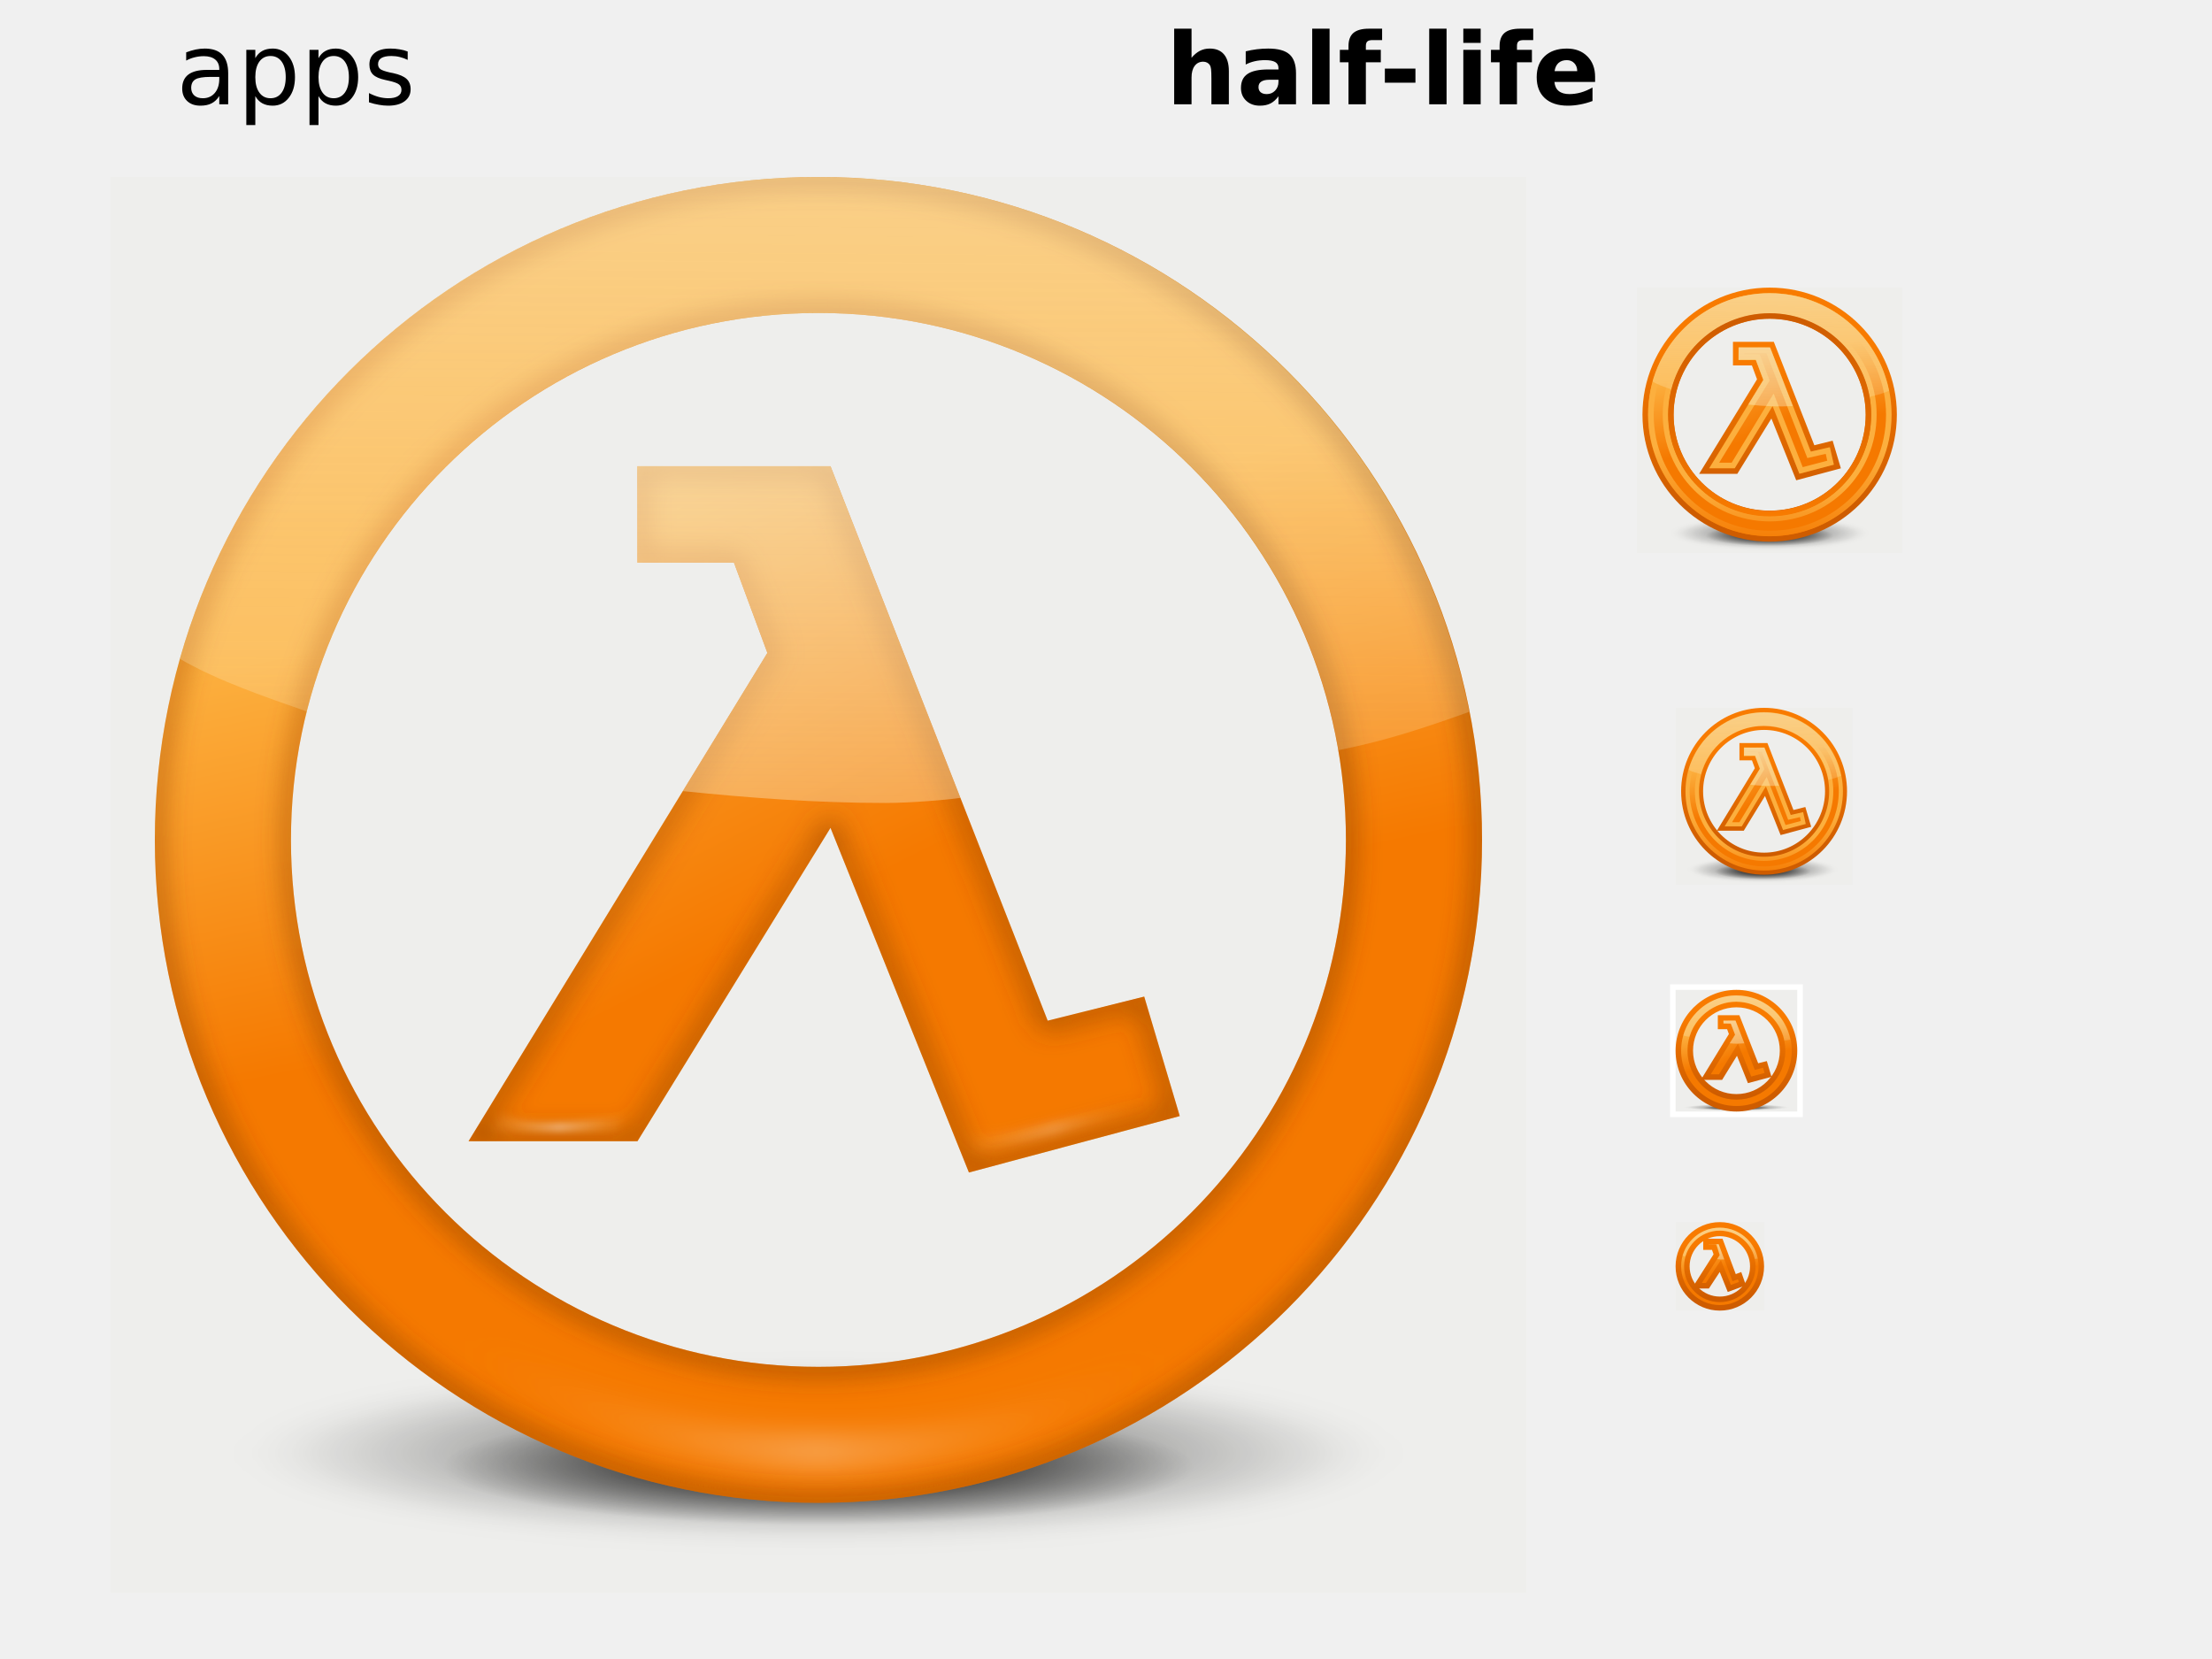
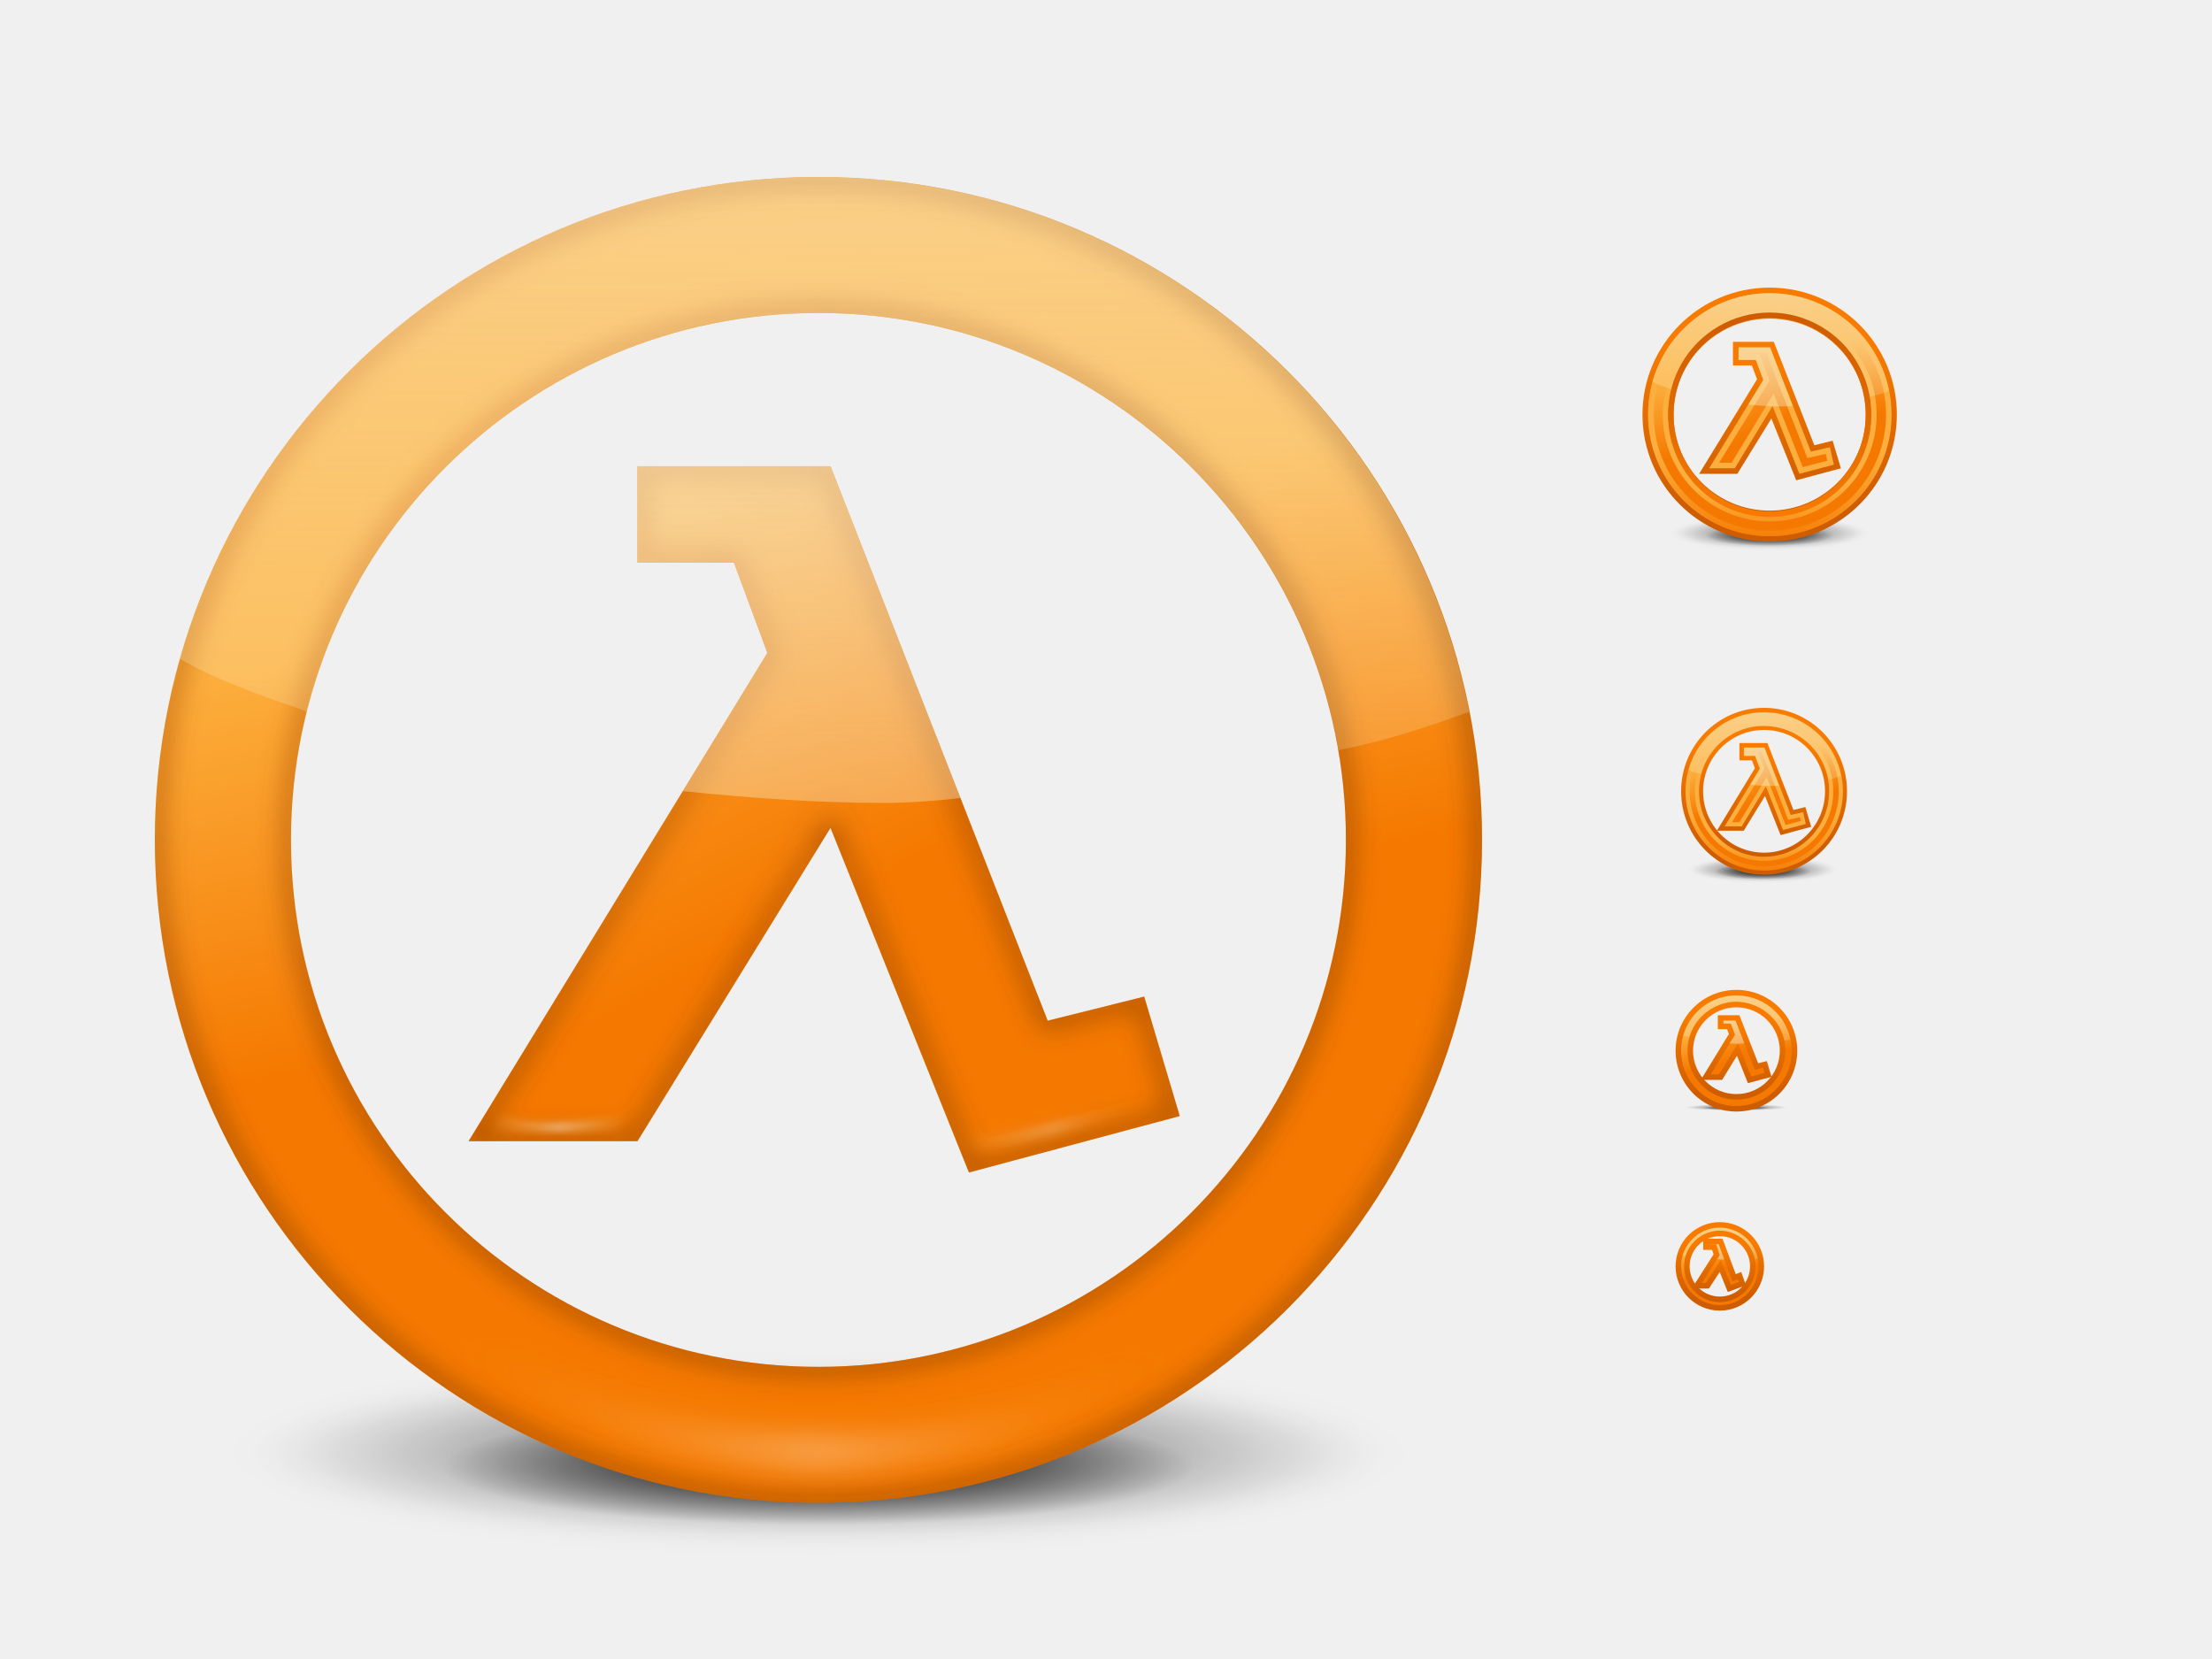
<svg xmlns="http://www.w3.org/2000/svg" xmlns:xlink="http://www.w3.org/1999/xlink" width="400" height="300" id="svg11300" version="1.0" style="display:inline;enable-background:new">
  <defs id="defs3">
    <linearGradient id="linearGradient6463">
      <stop id="stop6465" offset="0" style="stop-color:#fcaf3e;stop-opacity:0;" />
      <stop style="stop-color:#ffffff;stop-opacity:0.502;" offset="0.5" id="stop6467" />
      <stop id="stop6469" offset="1" style="stop-color:#fcaf3e;stop-opacity:0;" />
    </linearGradient>
    <linearGradient xlink:href="#linearGradient6786" id="linearGradient7013" gradientUnits="userSpaceOnUse" x1="21.33" y1="29.137" x2="21.096" y2="47.437" />
    <linearGradient id="linearGradient6786">
      <stop style="stop-color:#fcaf3e;stop-opacity:1;" offset="0" id="stop6788" />
      <stop style="stop-color:#f57900;stop-opacity:1;" offset="1" id="stop6790" />
    </linearGradient>
    <linearGradient id="linearGradient5666">
      <stop style="stop-color:#f57900;stop-opacity:1;" offset="0" id="stop5668" />
      <stop style="stop-color:#fcaf3e;stop-opacity:1;" offset="1" id="stop5670" />
    </linearGradient>
    <linearGradient id="linearGradient5503">
      <stop style="stop-color:#f87b00;stop-opacity:1;" offset="0" id="stop5505" />
      <stop id="stop5656" offset="0.5" style="stop-color:#e16a00;stop-opacity:1;" />
      <stop style="stop-color:#ce5c00;stop-opacity:1;" offset="1" id="stop5507" />
    </linearGradient>
    <linearGradient id="linearGradient5453">
      <stop style="stop-color:#eeeeec;stop-opacity:1;" offset="0" id="stop5455" />
      <stop style="stop-color:#ffffdb;stop-opacity:0;" offset="1" id="stop5457" />
    </linearGradient>
    <linearGradient xlink:href="#linearGradient6786" id="linearGradient4041" gradientUnits="userSpaceOnUse" x1="23.228" y1="35.579" x2="23.431" y2="49.132" />
    <linearGradient id="linearGradient4735">
      <stop style="stop-color:#ce5c00;stop-opacity:1;" offset="0" id="stop4737" />
      <stop style="stop-color:#853c00;stop-opacity:1;" offset="1" id="stop4739" />
    </linearGradient>
    <linearGradient id="linearGradient4044">
      <stop id="stop4046" offset="0" style="stop-color:#000000;stop-opacity:1;" />
      <stop id="stop4048" offset="1" style="stop-color:#000000;stop-opacity:0;" />
    </linearGradient>
    <filter color-interpolation-filters="sRGB" id="filter34615-9" x="-0.051" width="1.101" y="-0.137" height="1.273">
      <feGaussianBlur stdDeviation="0.852" id="feGaussianBlur34617-7" />
    </filter>
    <filter id="filter6092">
      <feGaussianBlur stdDeviation="2.499" id="feGaussianBlur6094" />
    </filter>
    <filter id="filter6096">
      <feGaussianBlur stdDeviation="2.339" id="feGaussianBlur6098" />
    </filter>
    <clipPath clipPathUnits="userSpaceOnUse" id="clipPath6164">
      <path style="fill:#000000;fill-opacity:1;stroke:none;display:inline;enable-background:new" d="m -543,31.117 c -64.617,0 -117,52.33 -117,116.883 0,64.552 52.383,116.883 117,116.883 64.617,0 117,-52.33 117,-116.883 0,-64.553 -52.383,-116.883 -117,-116.883 z m 0,23.976 c 51.362,0 93,41.596 93,92.907 0,51.311 -41.638,92.907 -93,92.907 -51.362,0 -93,-41.596 -93,-92.907 0,-51.311 41.638,-92.907 93,-92.907 z" id="path6166" />
    </clipPath>
    <clipPath clipPathUnits="userSpaceOnUse" id="clipPath6168">
      <path style="fill:#000000;fill-opacity:1;stroke:none;display:inline;enable-background:new" d="m -574.909,82.121 0,17.001 17.018,0 5.891,15.911 -52.691,86.095 29.782,0 34.036,-55.254 24.406,60.766 37.169,-9.949 -6.266,-21.065 -17.018,4.25 -38.291,-97.756 z" id="path6170" />
    </clipPath>
    <filter color-interpolation-filters="sRGB" id="filter4615-6-8" x="-0.068" width="1.135" y="-0.532" height="2.065">
      <feGaussianBlur stdDeviation="0.693" id="feGaussianBlur4617-0-7" />
    </filter>
    <filter color-interpolation-filters="sRGB" id="filter4633-2-9" x="-0.075" width="1.151" y="-0.294" height="1.588">
      <feGaussianBlur stdDeviation="1.026" id="feGaussianBlur4635-0-0" />
    </filter>
    <filter id="filter6602" x="-0.039" width="1.078" y="-0.13" height="1.261">
      <feGaussianBlur stdDeviation="2.78" id="feGaussianBlur6604" />
    </filter>
    <filter color-interpolation-filters="sRGB" id="filter34615-9-6" x="-0.051" width="1.101" y="-0.137" height="1.273">
      <feGaussianBlur stdDeviation="0.852" id="feGaussianBlur34617-7-40" />
    </filter>
    <filter color-interpolation-filters="sRGB" id="filter34615-9-6-3" x="-0.051" width="1.101" y="-0.137" height="1.273">
      <feGaussianBlur stdDeviation="0.852" id="feGaussianBlur34617-7-40-8" />
    </filter>
    <filter color-interpolation-filters="sRGB" id="filter34615-9-6-1" x="-0.051" width="1.101" y="-0.137" height="1.273">
      <feGaussianBlur stdDeviation="0.852" id="feGaussianBlur34617-7-40-1" />
    </filter>
    <radialGradient xlink:href="#linearGradient4044" id="radialGradient6801" gradientUnits="userSpaceOnUse" gradientTransform="matrix(1.64137,0,0,0.607307,0.0395667,0.0619518)" cx="15.116" cy="63.965" fx="15.116" fy="63.965" r="12.289" />
    <radialGradient xlink:href="#linearGradient4044" id="radialGradient6803" gradientUnits="userSpaceOnUse" gradientTransform="scale(1.64399,0.608276)" cx="15.116" cy="63.965" fx="15.116" fy="63.965" r="12.289" />
    <linearGradient xlink:href="#linearGradient5453" id="linearGradient6831" gradientUnits="userSpaceOnUse" gradientTransform="matrix(0.5272764,0,0,0.5305279,301.8636,126.3779)" x1="33.633" y1="-15.586" x2="33.231" y2="53.867" />
    <linearGradient xlink:href="#linearGradient5666" id="linearGradient6835" gradientUnits="userSpaceOnUse" gradientTransform="matrix(0.5272764,0,0,0.5305279,301.8636,-397.9758)" x1="31.127" y1="1023.346" x2="22.206" y2="1005.756" />
    <linearGradient xlink:href="#linearGradient5503" id="linearGradient6837" gradientUnits="userSpaceOnUse" gradientTransform="matrix(0.5272764,0,0,0.5305279,301.8636,-397.9758)" x1="32.375" y1="1009.362" x2="32.317" y2="1038.22" />
    <linearGradient xlink:href="#linearGradient5453" id="linearGradient6840" gradientUnits="userSpaceOnUse" gradientTransform="matrix(0.5172666,0,0,0.5165692,302.154,126.7661)" x1="33.012" y1="-45.645" x2="32.339" y2="44.432" />
    <linearGradient xlink:href="#linearGradient5666" id="linearGradient6845" gradientUnits="userSpaceOnUse" gradientTransform="matrix(0.5272764,0,0,0.5305279,301.8636,-397.9758)" x1="42.802" y1="1022.818" x2="39.296" y2="1006.106" />
    <linearGradient xlink:href="#linearGradient5503" id="linearGradient6847" gradientUnits="userSpaceOnUse" gradientTransform="matrix(0.5272764,0,0,0.5305279,301.8636,-397.9758)" x1="32.401" y1="1004.866" x2="32.545" y2="1040.653" />
    <linearGradient xlink:href="#linearGradient5453" id="linearGradient6851" gradientUnits="userSpaceOnUse" gradientTransform="matrix(0.3362226,0,0,0.3643624,303.0325,178.4909)" x1="33.633" y1="-15.586" x2="33.231" y2="53.867" />
    <linearGradient xlink:href="#linearGradient5666" id="linearGradient6854" gradientUnits="userSpaceOnUse" gradientTransform="matrix(0.3818182,0,0,0.3818173,301.5909,-199.4011)" x1="31.127" y1="1023.346" x2="22.206" y2="1005.756" />
    <linearGradient xlink:href="#linearGradient5503" id="linearGradient6856" gradientUnits="userSpaceOnUse" gradientTransform="matrix(0.3818182,0,0,0.3818173,301.5909,-199.4011)" x1="32.375" y1="1009.362" x2="32.317" y2="1038.22" />
    <linearGradient xlink:href="#linearGradient5453" id="linearGradient6859" gradientUnits="userSpaceOnUse" gradientTransform="matrix(0.3634398,0,0,0.3601492,302.1435,178.5725)" x1="33.012" y1="-45.645" x2="32.339" y2="44.432" />
    <linearGradient xlink:href="#linearGradient5666" id="linearGradient6862" gradientUnits="userSpaceOnUse" gradientTransform="matrix(0.3818182,0,0,0.3818173,301.5909,-199.4011)" x1="42.802" y1="1022.818" x2="39.296" y2="1006.106" />
    <linearGradient xlink:href="#linearGradient5503" id="linearGradient6864" gradientUnits="userSpaceOnUse" gradientTransform="matrix(0.3818182,0,0,0.3818173,301.5909,-199.4011)" x1="32.401" y1="1004.866" x2="32.545" y2="1040.653" />
    <radialGradient xlink:href="#linearGradient4044" id="radialGradient6904" gradientUnits="userSpaceOnUse" gradientTransform="scale(1.64399,0.608276)" cx="15.116" cy="63.965" fx="15.116" fy="63.965" r="12.289" />
    <radialGradient xlink:href="#linearGradient4044" id="radialGradient6906" gradientUnits="userSpaceOnUse" gradientTransform="matrix(1.64137,0,0,0.607307,0.0395667,0.0619518)" cx="15.116" cy="63.965" fx="15.116" fy="63.965" r="12.289" />
    <linearGradient xlink:href="#linearGradient5453" id="linearGradient4432" gradientUnits="userSpaceOnUse" gradientTransform="matrix(0.24016,0,0,0.26026,303.1966,220.7182)" x1="33.633" y1="-15.586" x2="33.231" y2="53.867" />
    <linearGradient xlink:href="#linearGradient5666" id="linearGradient4435" gradientUnits="userSpaceOnUse" gradientTransform="matrix(0.2727285,0,0,0.2727278,302.1364,-49.14476)" x1="31.127" y1="1023.346" x2="22.206" y2="1005.756" />
    <linearGradient xlink:href="#linearGradient5503" id="linearGradient4437" gradientUnits="userSpaceOnUse" gradientTransform="matrix(0.2727285,0,0,0.2727278,302.1364,-49.14476)" x1="32.375" y1="1009.362" x2="32.317" y2="1038.22" />
    <linearGradient xlink:href="#linearGradient5453" id="linearGradient4440" gradientUnits="userSpaceOnUse" gradientTransform="matrix(0.259601,0,0,0.2572505,302.5311,220.8375)" x1="33.012" y1="-45.645" x2="32.339" y2="44.432" />
    <linearGradient xlink:href="#linearGradient5666" id="linearGradient4443" gradientUnits="userSpaceOnUse" gradientTransform="matrix(0.2727285,0,0,0.2727278,302.1364,-49.14476)" x1="42.802" y1="1022.818" x2="39.296" y2="1006.106" />
    <linearGradient xlink:href="#linearGradient5503" id="linearGradient4445" gradientUnits="userSpaceOnUse" gradientTransform="matrix(0.2727285,0,0,0.2727278,302.1364,-49.14476)" x1="32.401" y1="1004.866" x2="32.545" y2="1040.653" />
    <radialGradient xlink:href="#linearGradient4044" id="radialGradient4172" gradientUnits="userSpaceOnUse" gradientTransform="matrix(1.64137,0,0,0.607307,0.0395667,0.0619518)" cx="15.116" cy="63.965" fx="15.116" fy="63.965" r="12.289" />
    <radialGradient xlink:href="#linearGradient4044" id="radialGradient4174" gradientUnits="userSpaceOnUse" gradientTransform="scale(1.64399,0.608276)" cx="15.116" cy="63.965" fx="15.116" fy="63.965" r="12.289" />
    <linearGradient xlink:href="#linearGradient5666" id="linearGradient4176" gradientUnits="userSpaceOnUse" gradientTransform="matrix(4.363636,0,0,4.359256,6.181819,-4292.952)" x1="42.802" y1="1022.818" x2="39.296" y2="1006.106" />
    <linearGradient xlink:href="#linearGradient5666" id="linearGradient4178" gradientUnits="userSpaceOnUse" gradientTransform="matrix(4.363636,0,0,4.359256,6.181819,-4292.952)" x1="31.127" y1="1023.346" x2="22.206" y2="1005.756" />
    <radialGradient xlink:href="#linearGradient4735" id="radialGradient4180" gradientUnits="userSpaceOnUse" gradientTransform="matrix(1.603001,0,0,0.9989967,373.7969,0.1484933)" cx="-615.286" cy="78.423" fx="-615.286" fy="78.423" r="117" />
    <radialGradient xlink:href="#linearGradient4735" id="radialGradient4182" gradientUnits="userSpaceOnUse" gradientTransform="matrix(1.503779,-6.0747764e-8,5.5692884e-8,1.378648,294.6979,-35.63268)" cx="-578.281" cy="97.744" fx="-578.281" fy="97.744" r="62.697" />
    <linearGradient xlink:href="#linearGradient5453" id="linearGradient4184" gradientUnits="userSpaceOnUse" x1="33.012" y1="-45.645" x2="32.339" y2="44.432" />
    <linearGradient xlink:href="#linearGradient5453" id="linearGradient4186" gradientUnits="userSpaceOnUse" gradientTransform="matrix(4.183391,0,0,4.215304,11.49816,16.63179)" x1="33.633" y1="-15.586" x2="33.231" y2="53.867" />
    <linearGradient xlink:href="#linearGradient6463" id="linearGradient4188" gradientUnits="userSpaceOnUse" gradientTransform="translate(18.75838,-6.210791)" x1="153.534" y1="207.136" x2="187.213" y2="207.136" />
    <linearGradient xlink:href="#linearGradient6463" id="linearGradient4190" gradientUnits="userSpaceOnUse" gradientTransform="translate(12.41647,-5.506134)" x1="75.772" y1="204.829" x2="102.824" y2="204.829" />
    <linearGradient xlink:href="#linearGradient6463" id="linearGradient4192" gradientUnits="userSpaceOnUse" gradientTransform="matrix(3.930586,0,0,3.92664,20.33897,30.20726)" x1="16.605" y1="56.007" x2="47.927" y2="56.007" />
    <radialGradient xlink:href="#linearGradient4044" id="radialGradient4207" gradientUnits="userSpaceOnUse" gradientTransform="matrix(1.64137,0,0,0.607307,0.0395667,0.0619518)" cx="15.116" cy="63.965" fx="15.116" fy="63.965" r="12.289" />
    <radialGradient xlink:href="#linearGradient4044" id="radialGradient4209" gradientUnits="userSpaceOnUse" gradientTransform="scale(1.64399,0.608276)" cx="15.116" cy="63.965" fx="15.116" fy="63.965" r="12.289" />
    <linearGradient xlink:href="#linearGradient5666" id="linearGradient4211" gradientUnits="userSpaceOnUse" gradientTransform="matrix(0.8,0,0,0.8000007,293.5,-741.3905)" x1="42.802" y1="1022.818" x2="39.296" y2="1006.106" />
    <linearGradient xlink:href="#linearGradient5503" id="linearGradient4213" gradientUnits="userSpaceOnUse" gradientTransform="matrix(0.8,0,0,0.8000007,293.5,-741.3905)" x1="32.401" y1="1004.866" x2="32.545" y2="1040.653" />
    <linearGradient xlink:href="#linearGradient6786" id="linearGradient4215" gradientUnits="userSpaceOnUse" x1="23.228" y1="35.579" x2="23.431" y2="49.132" />
    <linearGradient xlink:href="#linearGradient6786" id="linearGradient4217" gradientUnits="userSpaceOnUse" x1="21.33" y1="29.137" x2="21.096" y2="47.437" />
    <linearGradient xlink:href="#linearGradient5453" id="linearGradient4219" gradientUnits="userSpaceOnUse" gradientTransform="matrix(0.7848128,0,0,0.778952,293.9405,49.8854)" x1="33.012" y1="-45.645" x2="32.339" y2="44.432" />
    <linearGradient xlink:href="#linearGradient5503" id="linearGradient4221" gradientUnits="userSpaceOnUse" x1="30.618" y1="52.972" x2="30.067" y2="12.525" />
    <linearGradient xlink:href="#linearGradient5666" id="linearGradient4223" gradientUnits="userSpaceOnUse" gradientTransform="matrix(0.8,0,0,0.8000007,293.5,-741.3905)" x1="31.127" y1="1023.346" x2="22.206" y2="1005.756" />
    <linearGradient xlink:href="#linearGradient5503" id="linearGradient4225" gradientUnits="userSpaceOnUse" gradientTransform="matrix(0.8,0,0,0.8000007,293.5,-741.3905)" x1="32.375" y1="1009.362" x2="32.317" y2="1038.22" />
    <linearGradient xlink:href="#linearGradient5453" id="linearGradient4227" gradientUnits="userSpaceOnUse" gradientTransform="matrix(0.8,0,0,0.8000007,293.5,49.3)" x1="33.633" y1="-15.586" x2="33.231" y2="53.867" />
  </defs>
  <g style="display:inline" id="layer1">
-     <g id="layer2" style="display:inline">
+     <g id="layer2" style="display:none">
      <rect style="fill:#eeeeec;fill-opacity:1;fill-rule:nonzero;stroke:none;stroke-width:2;marker:none;visibility:visible;display:inline;overflow:visible;enable-background:accumulate" id="rect6284" width="48" height="48" x="296" y="52" />
      <rect y="128" x="303" height="32" width="32" id="rect6592" style="fill:#eeeeec;fill-opacity:1;fill-rule:nonzero;stroke:none;stroke-width:2;marker:none;visibility:visible;display:inline;overflow:visible;enable-background:accumulate" />
      <rect y="178" x="302" height="24" width="24" id="rect5028" style="fill:#ffffff;fill-opacity:1;fill-rule:nonzero;stroke:none;stroke-width:2;marker:none;visibility:visible;display:inline;overflow:visible;enable-background:accumulate" />
      <rect y="221" x="303" height="16" width="16" id="rect6833" style="fill:#eeeeec;fill-opacity:1;fill-rule:nonzero;stroke:none;stroke-width:2;marker:none;visibility:visible;display:inline;overflow:visible;enable-background:accumulate" />
      <rect style="fill:#eeeeec;fill-opacity:1;fill-rule:nonzero;stroke:none;stroke-width:2;marker:none;visibility:visible;display:inline;overflow:visible;enable-background:accumulate" id="rect6749" width="22" height="22" x="303" y="179" />
      <rect y="32" x="20" height="256" width="256" id="rect6282" style="fill:#eeeeec;fill-opacity:1;fill-rule:nonzero;stroke:none;stroke-width:2;marker:none;visibility:visible;display:inline;overflow:visible;enable-background:accumulate" />
      <text id="context" style="font-size:18px;font-style:normal;font-variant:normal;font-weight:normal;font-stretch:normal;fill:#000000;fill-opacity:1;stroke:none;display:inline;enable-background:new;font-family:DejaVu Sans;-inkscape-font-specification:DejaVu Sans" x="31.871" xml:space="preserve" y="18.86">
        <tspan id="tspan2716" x="31.871" y="18.86" style="font-style:normal;font-variant:normal;font-weight:normal;font-stretch:normal;font-family:DejaVu Sans;-inkscape-font-specification:DejaVu Sans">apps</tspan>
      </text>
      <text id="icon-name" style="font-size:18px;font-style:normal;font-variant:normal;font-weight:bold;font-stretch:normal;text-align:start;line-height:125%;writing-mode:lr-tb;text-anchor:start;fill:#000000;fill-opacity:1;stroke:none;display:inline;enable-background:new;font-family:DejaVu Sans;-inkscape-font-specification:DejaVu Sans Bold" x="210.813" xml:space="preserve" y="18.86">
        <tspan id="tspan3023" x="210.813" y="18.86" style="font-size:18px;font-style:normal;font-variant:normal;font-weight:bold;font-stretch:normal;font-family:DejaVu Sans;-inkscape-font-specification:DejaVu Sans Bold">half-life</tspan>
      </text>
    </g>
    <g id="layer4" style="display:inline">
      <g id="g6154" style="fill:#ffffff" transform="matrix(1.25,0,0,1.25,-78,-47.25)" />
      <g style="display:inline;enable-background:new" id="g4194" transform="matrix(1.022727,0,0,1.021277,-6.749789,-1.10638)">
        <g transform="matrix(0.1585175,0,0,0.1487325,232.3154,81.22168)" id="g6785">
-           <path style="opacity:0.869;fill:url(#radialGradient4207);fill-opacity:1;stroke:none" id="path9120-0" d="m 45.053,38.909 c 0,4.128 -9.045,7.475 -20.203,7.475 -11.158,0 -20.203,-3.347 -20.203,-7.475 0,-4.128 9.045,-7.475 20.203,-7.475 11.158,0 20.203,3.347 20.203,7.475 z" transform="matrix(3.532624,0,0,1.664689,462.2148,34.0899)" />
-           <path transform="matrix(5.245853,0,0,2.472012,419.6419,-0.1826002)" d="m 45.053,38.909 c 0,4.128 -9.045,7.475 -20.203,7.475 -11.158,0 -20.203,-3.347 -20.203,-7.475 0,-4.128 9.045,-7.475 20.203,-7.475 11.158,0 20.203,3.347 20.203,7.475 z" id="path9122-9" style="opacity:0.633;fill:url(#radialGradient4209);fill-opacity:1;stroke:none;filter:url(#filter34615-9-6)" />
+           <path style="opacity:0.869;fill:url(#radialGradient4207);fill-opacity:1;stroke:none" id="path9120-0" d="m 45.053,38.909 a 20.203,7.475 0 1 1 -40.406,0 20.203,7.475 0 1 1 40.406,0 z" transform="matrix(3.532624,0,0,1.664689,462.2148,34.0899)" />
+           <path transform="matrix(5.245853,0,0,2.472012,419.6419,-0.1826002)" d="m 45.053,38.909 a 20.203,7.475 0 1 1 -40.406,0 20.203,7.475 0 1 1 40.406,0 z" id="path9122-9" style="opacity:0.633;fill:url(#radialGradient4209);fill-opacity:1;stroke:none;filter:url(#filter34615-9-6)" />
        </g>
        <path id="path2998-91" d="m 319.5,52.5 c -12.15,0 -22,9.85 -22,22 0,12.15 9.85,22 22,22 12.15,0 22,-9.85 22,-22 0,-12.15 -9.85,-22 -22,-22 z m 0,4.513 c 9.658,0 17.487,7.829 17.487,17.487 0,9.658 -7.829,17.487 -17.487,17.487 -9.658,0 -17.487,-7.829 -17.487,-17.487 0,-9.658 7.829,-17.487 17.487,-17.487 z" style="fill:url(#linearGradient4211);fill-opacity:1;stroke:url(#linearGradient4213);stroke-width:0.978" />
-         <path transform="matrix(0.9943324,0,0,0.9943324,296.4814,51.6902)" d="m 41.677,22.939 c 0,10.23 -8.293,18.523 -18.523,18.523 -10.23,0 -18.523,-8.293 -18.523,-18.523 0,-10.23 8.293,-18.523 18.523,-18.523 10.23,0 18.523,8.293 18.523,18.523 z" id="path6766" style="fill:none;stroke:url(#linearGradient4215);stroke-width:0.984;stroke-linecap:round;stroke-linejoin:round;stroke-miterlimit:4;stroke-opacity:1;stroke-dasharray:none" />
-         <path transform="matrix(0.9881956,0,0,0.9881956,298.2944,51.6629)" d="m 42.776,23.131 c 0,11.753 -9.528,21.28 -21.28,21.28 -11.753,0 -21.28,-9.528 -21.28,-21.28 0,-11.753 9.528,-21.28 21.28,-21.28 11.753,0 21.28,9.528 21.28,21.28 z" id="path6768" style="fill:none;stroke:url(#linearGradient4217);stroke-width:0.99;stroke-linecap:round;stroke-linejoin:round;stroke-miterlimit:4;stroke-opacity:1;stroke-dasharray:none" />
+         <path transform="matrix(0.9943324,0,0,0.9943324,296.4814,51.6902)" d="m 41.677,22.939 a 18.523,18.523 0 1 1 -37.047,0 18.523,18.523 0 1 1 37.047,0 z" id="path6766" style="fill:none;stroke:url(#linearGradient4215);stroke-width:0.984;stroke-linecap:round;stroke-linejoin:round;stroke-miterlimit:4;stroke-opacity:1;stroke-dasharray:none" />
+         <path transform="matrix(0.9881956,0,0,0.9881956,298.2944,51.6629)" d="m 42.776,23.131 a 21.28,21.28 0 1 1 -42.561,0 21.28,21.28 0 1 1 42.561,0 z" id="path6768" style="fill:none;stroke:url(#linearGradient4217);stroke-width:0.99;stroke-linecap:round;stroke-linejoin:round;stroke-miterlimit:4;stroke-opacity:1;stroke-dasharray:none" />
        <path id="path2998-9-27" d="m 298.772,68.629 c 0.219,0.109 0.387,0.235 0.613,0.341 1.061,0.496 2.28,0.917 3.483,1.339 1.863,-7.403 8.543,-12.901 16.579,-12.901 8.483,0 15.468,6.114 16.849,14.143 1.017,-0.251 2.069,-0.48 3.017,-0.779 0.464,-0.147 0.854,-0.329 1.3,-0.487 -1.947,-9.844 -10.677,-17.283 -21.165,-17.283 -9.881,0 -18.115,6.633 -20.675,15.628 z" style="fill:url(#linearGradient4219);fill-opacity:1;stroke:none" />
-         <path transform="matrix(0.8749003,0,0,0.8761614,293.2909,46.13248)" d="m 49.918,32.406 c 0,11.025 -8.937,19.962 -19.962,19.962 -11.025,0 -19.962,-8.937 -19.962,-19.962 0,-11.025 8.937,-19.962 19.962,-19.962 11.025,0 19.962,8.937 19.962,19.962 z" id="path5485-2" style="fill:none;stroke:url(#linearGradient4221);stroke-width:1.118;stroke-opacity:1" />
+         <path transform="matrix(0.8749003,0,0,0.8761614,293.2909,46.13248)" d="m 49.918,32.406 a 19.962,19.962 0 1 1 -39.923,0 19.962,19.962 0 1 1 39.923,0 z" id="path5485-2" style="fill:none;stroke:url(#linearGradient4221);stroke-width:1.118;stroke-opacity:1" />
        <path id="path3002-5" d="m 313.5,62.1 0,3.2 3.2,0 1.108,2.995 L 307.9,84.5 l 5.6,0 6.4,-10.4 4.589,11.438 6.989,-1.873 L 330.3,79.7 l -3.2,0.8 -7.2,-18.4 z" style="fill:url(#linearGradient4223);fill-opacity:1;stroke:url(#linearGradient4225);stroke-width:0.978" />
        <path id="path3002-4" d="m 314.523,63.104 0,1.234 2.892,0 1.532,4.074 -9.252,15.087 3.364,0 7.055,-11.634 4.936,12.517 5.216,-1.372 -0.484,-2.153 -3.316,0.761 -7.2,-18.477 z" style="fill:none;stroke:#fcaf3e;stroke-width:0.978" />
        <path id="path5407-6" d="m 323.599,72.99 -4.042,-10.401 -5.531,0.018 -0.036,2.205 3.055,-0.018 1.335,3.561 -2.687,4.367 c 3.011,0.313 5.413,0.398 7.907,0.268 z" style="fill:url(#linearGradient4227);fill-opacity:1;stroke:none" />
      </g>
      <g style="display:inline;enable-background:new" id="g4229">
        <g transform="matrix(0.1221013,0,0,0.1168613,251.1059,137.5005)" id="g6793">
-           <path style="opacity:0.869;fill:url(#radialGradient6801);fill-opacity:1;stroke:none;display:inline;enable-background:new" id="path9120-0-7" d="m 45.053,38.909 c 0,4.128 -9.045,7.475 -20.203,7.475 -11.158,0 -20.203,-3.347 -20.203,-7.475 0,-4.128 9.045,-7.475 20.203,-7.475 11.158,0 20.203,3.347 20.203,7.475 z" transform="matrix(3.532624,0,0,1.664689,466.2148,107.0899)" />
-           <path transform="matrix(5.245853,0,0,2.472012,423.6419,72.8174)" d="m 45.053,38.909 c 0,4.128 -9.045,7.475 -20.203,7.475 -11.158,0 -20.203,-3.347 -20.203,-7.475 0,-4.128 9.045,-7.475 20.203,-7.475 11.158,0 20.203,3.347 20.203,7.475 z" id="path9122-9-1" style="opacity:0.633;fill:url(#radialGradient6803);fill-opacity:1;stroke:none;display:inline;filter:url(#filter34615-9-6-3);enable-background:new" />
+           <path style="opacity:0.869;fill:url(#radialGradient6801);fill-opacity:1;stroke:none;display:inline;enable-background:new" id="path9120-0-7" d="m 45.053,38.909 a 20.203,7.475 0 1 1 -40.406,0 20.203,7.475 0 1 1 40.406,0 z" transform="matrix(3.532624,0,0,1.664689,466.2148,107.0899)" />
+           <path transform="matrix(5.245853,0,0,2.472012,423.6419,72.8174)" d="m 45.053,38.909 a 20.203,7.475 0 1 1 -40.406,0 20.203,7.475 0 1 1 40.406,0 z" id="path9122-9-1" style="opacity:0.633;fill:url(#radialGradient6803);fill-opacity:1;stroke:none;display:inline;filter:url(#filter34615-9-6-3);enable-background:new" />
        </g>
        <path id="path2998-5" d="m 319,128.5 c -8.008,0 -14.5,6.532 -14.5,14.589 0,8.057 6.492,14.59 14.5,14.59 8.008,0 14.5,-6.532 14.5,-14.59 0,-8.058 -6.492,-14.589 -14.5,-14.589 z m 0,2.993 c 6.365,0 11.526,5.192 11.526,11.597 0,6.405 -5.16,11.597 -11.526,11.597 -6.365,0 -11.526,-5.192 -11.526,-11.597 0,-6.405 5.16,-11.597 11.526,-11.597 z" style="fill:url(#linearGradient6845);fill-opacity:1;stroke:url(#linearGradient6847);stroke-width:1" />
        <path transform="matrix(0.65536,0,0,0.6594007,303.8287,127.963)" d="m 41.677,22.939 a 18.523,18.523 0 1 1 -37.047,0 18.523,18.523 0 1 1 37.047,0 z" id="path6766-6" style="fill:none;stroke:url(#linearGradient4041);stroke-width:1.141;stroke-linecap:round;stroke-linejoin:round;stroke-miterlimit:4;stroke-opacity:1;stroke-dasharray:none" />
        <path transform="matrix(0.6513153,0,0,0.6553311,305.0236,127.9449)" d="m 42.776,23.131 a 21.28,21.28 0 1 1 -42.561,0 21.28,21.28 0 1 1 42.561,0 z" id="path6768-1" style="fill:none;stroke:url(#linearGradient7013);stroke-width:1.148;stroke-linecap:round;stroke-linejoin:round;stroke-miterlimit:4;stroke-opacity:1;stroke-dasharray:none" />
        <path id="path2998-9-7" d="m 305.338,139.196 c 0.844,0.49 1.451,0.521 2.271,0.814 1.228,-4.91 5.845,-8.769 11.356,-8.727 5.805,0.044 10.752,4.14 11.662,9.722 1.027,-0.219 1.396,-0.369 2.288,-0.711 -1.284,-6.528 -7.037,-11.461 -13.95,-11.461 -6.513,0 -11.94,4.399 -13.627,10.364 z" style="fill:url(#linearGradient6840);fill-opacity:1;stroke:none" />
        <path id="path3002-6" d="m 315.046,134.866 0,2.122 2.109,0 0.73,1.986 -6.53,10.746 3.691,0 4.218,-6.897 3.025,7.585 4.606,-1.242 -0.777,-2.629 -2.109,0.53 -4.745,-12.202 z" style="fill:url(#linearGradient6835);fill-opacity:1;stroke:url(#linearGradient6837);stroke-width:1" />
        <path id="path3002-4-8" d="m 315.72,135.532 0,0.818 1.906,0 1.01,2.702 -6.098,10.005 2.217,0 4.65,-7.715 3.253,8.301 3.438,-0.91 -0.319,-1.428 -2.185,0.505 -4.745,-12.253 z" style="fill:none;stroke:#fcaf3e;stroke-width:0.75;stroke-miterlimit:4;stroke-dasharray:none" />
        <path id="path5407-2" d="m 321.701,142.088 -2.664,-6.898 -3.646,0.012 -0.024,1.462 2.014,-0.012 0.88,2.361 -1.771,2.896 c 1.984,0.208 3.568,0.264 5.211,0.178 z" style="fill:url(#linearGradient6831);fill-opacity:1;stroke:none" />
      </g>
      <g style="display:inline;enable-background:new" id="g4241">
        <g transform="matrix(0.9663666,0,0,0.5032629,10.96589,97.83111)" id="g6900">
-           <path transform="matrix(0.4651355,0,0,0.1565506,302.0224,197.4186)" d="m 45.053,38.909 c 0,4.128 -9.045,7.475 -20.203,7.475 -11.158,0 -20.203,-3.347 -20.203,-7.475 0,-4.128 9.045,-7.475 20.203,-7.475 11.158,0 20.203,3.347 20.203,7.475 z" id="path9122-9-7" style="opacity:0.633;fill:url(#radialGradient6904);fill-opacity:1;stroke:none;display:inline;filter:url(#filter34615-9-6-1);enable-background:new" />
-           <path style="opacity:0.869;fill:url(#radialGradient6906);fill-opacity:1;stroke:none;display:inline;enable-background:new" id="path9120-0-2" d="m 45.053,38.909 c 0,4.128 -9.045,7.475 -20.203,7.475 -11.158,0 -20.203,-3.347 -20.203,-7.475 0,-4.128 9.045,-7.475 20.203,-7.475 11.158,0 20.203,3.347 20.203,7.475 z" transform="matrix(0.3132282,0,0,0.1054235,305.7972,199.5978)" />
+           <path transform="matrix(0.4651355,0,0,0.1565506,302.0224,197.4186)" d="m 45.053,38.909 a 20.203,7.475 0 1 1 -40.406,0 20.203,7.475 0 1 1 40.406,0 z" id="path9122-9-7" style="opacity:0.633;fill:url(#radialGradient6904);fill-opacity:1;stroke:none;display:inline;filter:url(#filter34615-9-6-1);enable-background:new" />
+           <path style="opacity:0.869;fill:url(#radialGradient6906);fill-opacity:1;stroke:none;display:inline;enable-background:new" id="path9120-0-2" d="m 45.053,38.909 a 20.203,7.475 0 1 1 -40.406,0 20.203,7.475 0 1 1 40.406,0 z" transform="matrix(0.3132282,0,0,0.1054235,305.7972,199.5978)" />
        </g>
        <path id="path2998-56" d="m 314,179.5 c -5.799,0 -10.5,4.701 -10.5,10.5 0,5.799 4.701,10.5 10.5,10.5 5.799,0 10.5,-4.701 10.5,-10.5 0,-5.799 -4.701,-10.5 -10.5,-10.5 z m 0,2.154 c 4.609,0 8.346,3.737 8.346,8.346 0,4.609 -3.737,8.346 -8.346,8.346 -4.609,0 -8.346,-3.737 -8.346,-8.346 0,-4.609 3.737,-8.346 8.346,-8.346 z" style="fill:url(#linearGradient6862);fill-opacity:1;stroke:url(#linearGradient6864);stroke-width:1" />
        <path id="path2998-9-1" d="m 304.381,187.239 c 0.33,0.131 0.721,0.202 1.139,0.248 0.863,-3.423 4.563,-6.388 8.435,-6.358 4.079,0.031 8.056,3.115 8.696,7.006 0.529,-0.03 0.654,-0.05 1.105,-0.131 -0.902,-4.551 -4.944,-7.991 -9.802,-7.991 -4.576,0 -8.389,3.067 -9.574,7.226 z" style="fill:url(#linearGradient6859);fill-opacity:1;stroke:none" />
        <path id="path3002-0" d="m 311.136,184.082 0,1.527 1.527,0 0.529,1.429 -4.729,7.734 2.673,0 3.055,-4.964 2.19,5.459 3.336,-0.894 -0.562,-1.892 -1.527,0.382 -3.436,-8.782 z" style="fill:url(#linearGradient6854);fill-opacity:1;stroke:url(#linearGradient6856);stroke-width:1" />
        <path id="path5407-23" d="m 313.825,184.543 -2.167,0.01 0.03,0.502 1.284,0.036 0.789,2.033 -0.992,1.533 c 1.265,0.143 1.622,0.065 2.67,0.01 z" style="fill:url(#linearGradient6851);fill-opacity:1;stroke:none" />
      </g>
      <g style="display:inline;enable-background:new" id="g4250">
        <path id="path2998-3" d="m 311,221.5 c -4.142,0 -7.5,3.358 -7.5,7.5 0,4.142 3.358,7.5 7.5,7.5 4.142,0 7.5,-3.358 7.5,-7.5 0,-4.142 -3.358,-7.5 -7.5,-7.5 z m 0,1.538 c 3.292,0 5.962,2.669 5.962,5.962 0,3.292 -2.669,5.962 -5.962,5.962 -3.292,0 -5.962,-2.669 -5.962,-5.962 0,-3.292 2.669,-5.962 5.962,-5.962 z" style="fill:url(#linearGradient4443);fill-opacity:1;stroke:url(#linearGradient4445);stroke-width:1" />
        <path id="path2998-9-2" d="m 304.129,227.028 c 0.236,0.093 0.357,0.132 0.655,0.165 0.726,-2.688 3.418,-4.684 6.183,-4.663 2.913,0.022 5.742,1.994 6.345,5.126 0.195,0 0.382,-0.012 0.558,-0.069 -0.62,-3.105 -3.434,-5.586 -6.904,-5.586 -3.269,0 -5.846,2.215 -6.717,5.076 z" style="fill:url(#linearGradient4440);fill-opacity:1;stroke:none" />
        <path id="path3002-2" d="m 308.496,224.498 0,1.015 1.44,0 0.486,1.372 -3.576,5.616 1.909,0 2.335,-3.561 1.626,4.052 2.367,-0.868 -0.511,-1.452 -0.982,0.373 -2.455,-6.548 z" style="fill:url(#linearGradient4435);fill-opacity:1;stroke:url(#linearGradient4437);stroke-width:1" />
        <path id="path5407-9" d="m 310.787,225.004 -1.799,-0.021 -0.015,0.015 1.461,0.029 0.539,1.949 -0.468,0.711 c 0.466,0.078 0.882,0.082 1.302,0.059 z" style="fill:url(#linearGradient4432);fill-opacity:1;stroke:none" />
      </g>
    </g>
    <g id="layer5" style="display:inline">
      <g id="g8198" transform="matrix(5.092804,0,0,2.238878,20.30169,129.4805)" style="opacity:0.4" />
      <g id="g8230" style="display:inline" transform="matrix(4.889087,0,0,4.889087,322.0604,251.8199)" />
      <g style="display:inline;enable-background:new" id="g4157" transform="translate(0,-1.008624)">
        <g transform="matrix(1.049415,0,0,1.062447,429.7848,-89.60515)" id="g6610">
-           <path style="opacity:0.869;fill:url(#radialGradient4172);fill-opacity:1;stroke:none" id="path9120" d="m 45.053,38.909 c 0,4.128 -9.045,7.475 -20.203,7.475 -11.158,0 -20.203,-3.347 -20.203,-7.475 0,-4.128 9.045,-7.475 20.203,-7.475 11.158,0 20.203,3.347 20.203,7.475 z" transform="matrix(3.20982,0,0,1.331661,-348.2797,283.1036)" />
-           <path transform="matrix(4.766497,0,0,1.977476,-386.9624,255.6874)" d="m 45.053,38.909 c 0,4.128 -9.045,7.475 -20.203,7.475 -11.158,0 -20.203,-3.347 -20.203,-7.475 0,-4.128 9.045,-7.475 20.203,-7.475 11.158,0 20.203,3.347 20.203,7.475 z" id="path9122" style="opacity:0.633;fill:url(#radialGradient4174);fill-opacity:1;stroke:none;filter:url(#filter34615-9)" />
+           <path style="opacity:0.869;fill:url(#radialGradient4172);fill-opacity:1;stroke:none" id="path9120" d="m 45.053,38.909 a 20.203,7.475 0 1 1 -40.406,0 20.203,7.475 0 1 1 40.406,0 z" transform="matrix(3.20982,0,0,1.331661,-348.2797,283.1036)" />
+           <path transform="matrix(4.766497,0,0,1.977476,-386.9624,255.6874)" d="m 45.053,38.909 a 20.203,7.475 0 1 1 -40.406,0 20.203,7.475 0 1 1 40.406,0 z" id="path9122" style="opacity:0.633;fill:url(#radialGradient4174);fill-opacity:1;stroke:none;filter:url(#filter34615-9)" />
        </g>
        <path id="path2998" d="m 148,33.009 c -66.274,0 -120,53.672 -120,119.88 0,66.208 53.726,119.88 120,119.88 66.274,0 120,-53.672 120,-119.88 C 268,86.68 214.274,33.009 148,33.009 z m 0,24.591 c 52.679,0 95.385,42.662 95.385,95.289 0,52.627 -42.705,95.289 -95.385,95.289 -52.679,0 -95.385,-42.662 -95.385,-95.289 0,-52.627 42.705,-95.289 95.385,-95.289 z" style="fill:url(#linearGradient4176);fill-opacity:1;stroke:none" />
        <path id="path3002" d="m 115.273,85.32 0,17.437 17.455,0 6.042,16.319 -54.042,88.303 30.545,0 34.909,-56.67 25.032,62.324 38.122,-10.205 -6.427,-21.605 -17.455,4.359 -39.273,-100.263 z" style="fill:url(#linearGradient4178);fill-opacity:1;stroke:none" />
        <g transform="matrix(1.025641,0,0,1.025641,704.9231,1.093732)" id="g6172">
          <path style="fill:none;stroke:url(#radialGradient4180);stroke-width:1.95;stroke-miterlimit:4;stroke-dasharray:none;display:inline;filter:url(#filter6096);enable-background:new" d="m -543,31.117 c -64.617,0 -117,52.33 -117,116.883 0,64.552 52.383,116.883 117,116.883 64.617,0 117,-52.33 117,-116.883 0,-64.553 -52.383,-116.883 -117,-116.883 z m 0,23.976 c 51.362,0 93,41.596 93,92.907 0,51.311 -41.638,92.907 -93,92.907 -51.362,0 -93,-41.596 -93,-92.907 0,-51.311 41.638,-92.907 93,-92.907 z" id="path2998-8" clip-path="url(#clipPath6164)" />
          <path style="fill:none;stroke:url(#radialGradient4182);stroke-width:1.95;stroke-miterlimit:4;stroke-opacity:1;stroke-dasharray:none;display:inline;filter:url(#filter6092);enable-background:new" d="m -574.909,82.121 0,17.001 17.018,0 5.891,15.911 -52.691,86.095 29.782,0 34.036,-55.254 24.406,60.766 37.169,-9.949 -6.266,-21.065 -17.018,4.25 -38.291,-97.756 z" id="path3002-60" clip-path="url(#clipPath6168)" />
        </g>
        <path transform="matrix(4.363636,0,0,4.359256,6.181819,15.5716)" id="path2998-9" d="m 6.041,23.993 c 1.634,0.944 3.667,1.619 5.253,2.179 C 13.668,16.669 22.261,9.641 32.5,9.641 c 10.809,0 19.789,7.829 21.55,18.137 C 56.045,27.384 57.733,26.812 59.469,26.188 56.987,13.55 45.865,4 32.5,4 19.909,4 9.302,12.446 6.041,23.993 z" style="fill:url(#linearGradient4184);fill-opacity:1;stroke:none" />
        <path transform="matrix(1.025641,0,0,1.025641,-3.28205,-0.8205137)" id="path5407" d="m 172.529,142.455 -22.902,-58.467 -34.036,-3.73e-4 0,17.001 17.018,-3.7e-4 5.891,15.911 -14.91,24.363 c 11.529,1.187 23.487,2.092 35.765,2.092 4.418,0 11.273,-0.584 13.174,-0.9 z" style="fill:url(#linearGradient4186);fill-opacity:1;stroke:none" />
        <path transform="matrix(1.025641,0,0,1.025641,-3.28205,-0.8205137)" id="path4619-0-0" d="m 172.793,200.679 2.299,4.434 33.48,-9.221 c -10.903,1.322 -31.794,9.085 -35.779,4.787 z" style="fill:url(#linearGradient4188);fill-opacity:1;stroke:none;display:inline;filter:url(#filter4633-2-9);enable-background:new" />
        <path transform="matrix(1.025641,0,0,1.025641,-3.28205,-0.8205137)" id="path4585-1-6" d="m 91.342,198.196 -2.079,3.083 22.836,-0.113 1.776,-3.014 c -10.643,1.869 -15.158,2.579 -22.532,0.043 z" style="fill:url(#linearGradient4190);fill-opacity:1;stroke:none;display:inline;filter:url(#filter4615-6-8);enable-background:new" />
        <path transform="matrix(1.025641,0,0,1.025641,-3.28205,-0.8205137)" id="path2998-0-3-7" d="m 56.206,208.501 c 19.06,30.704 53.176,51.169 92,51.169 31.309,0 59.486,-13.352 79.226,-34.604 -20.201,19.12 -47.949,30.8 -78.489,30.8 -38.552,0 -72.596,-18.764 -92.737,-47.365 z" style="fill:url(#linearGradient4192);fill-opacity:1;stroke:none;display:inline;filter:url(#filter6602);enable-background:new" />
      </g>
    </g>
  </g>
</svg>
